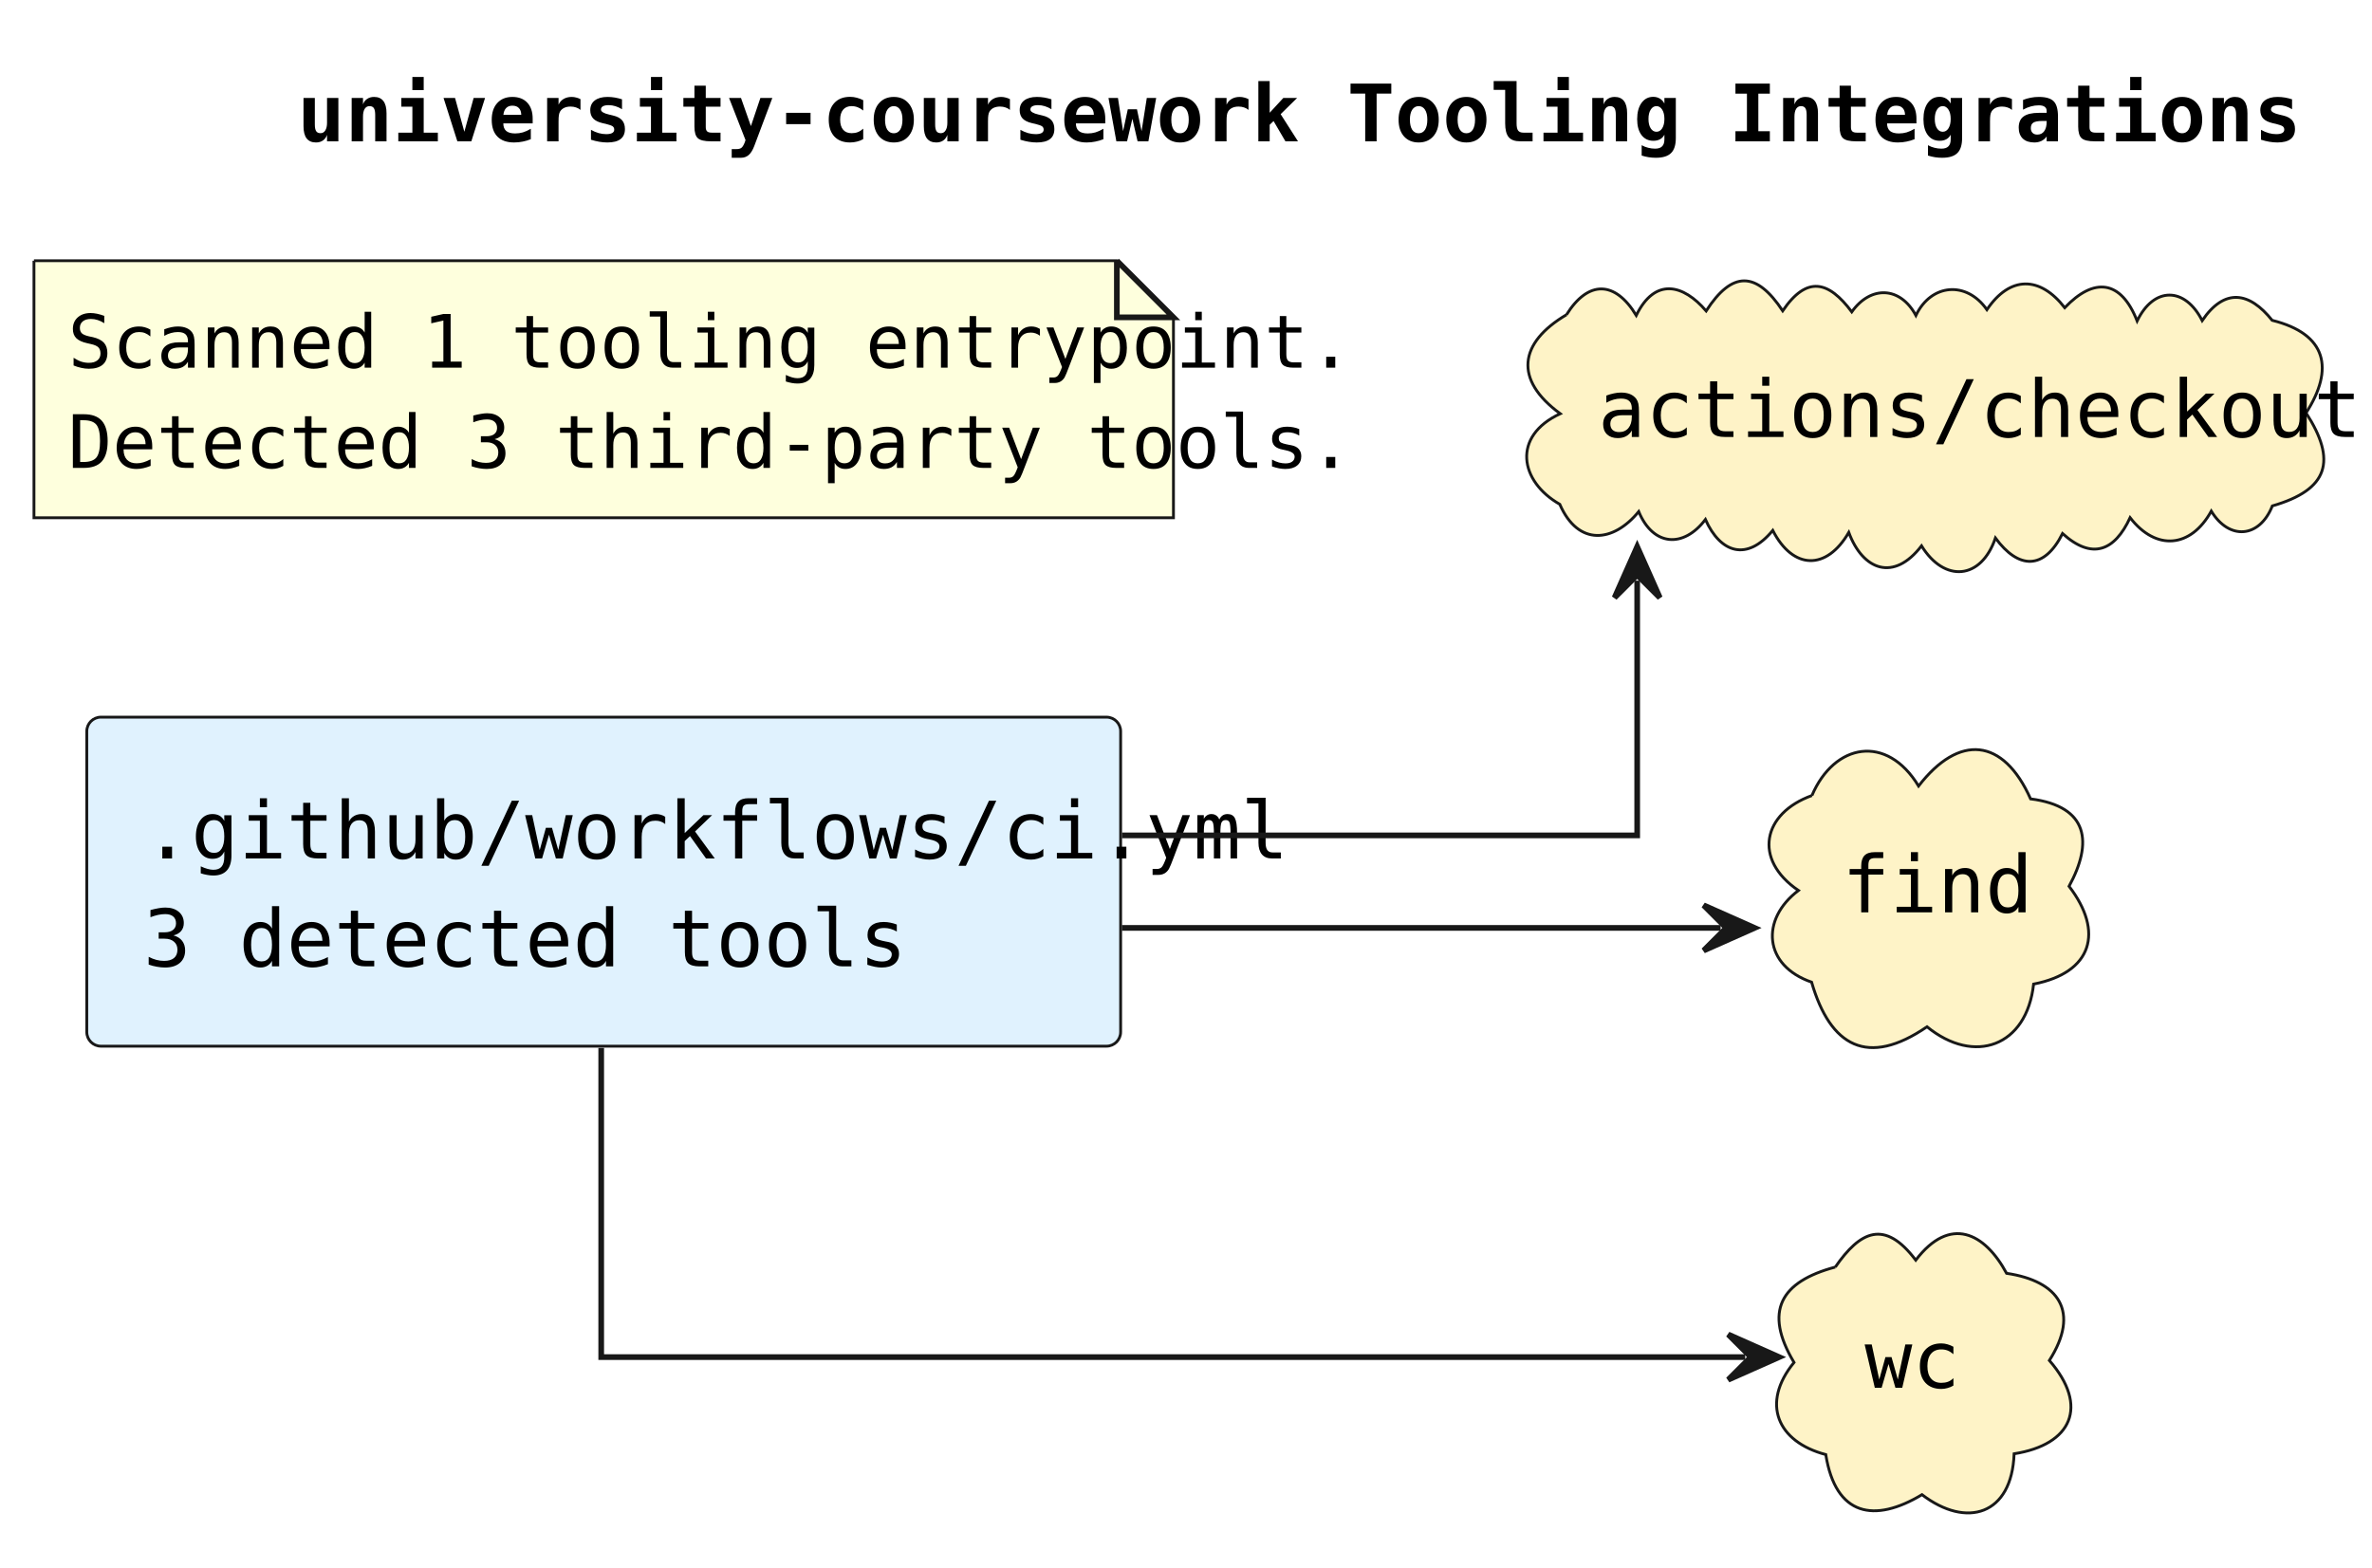
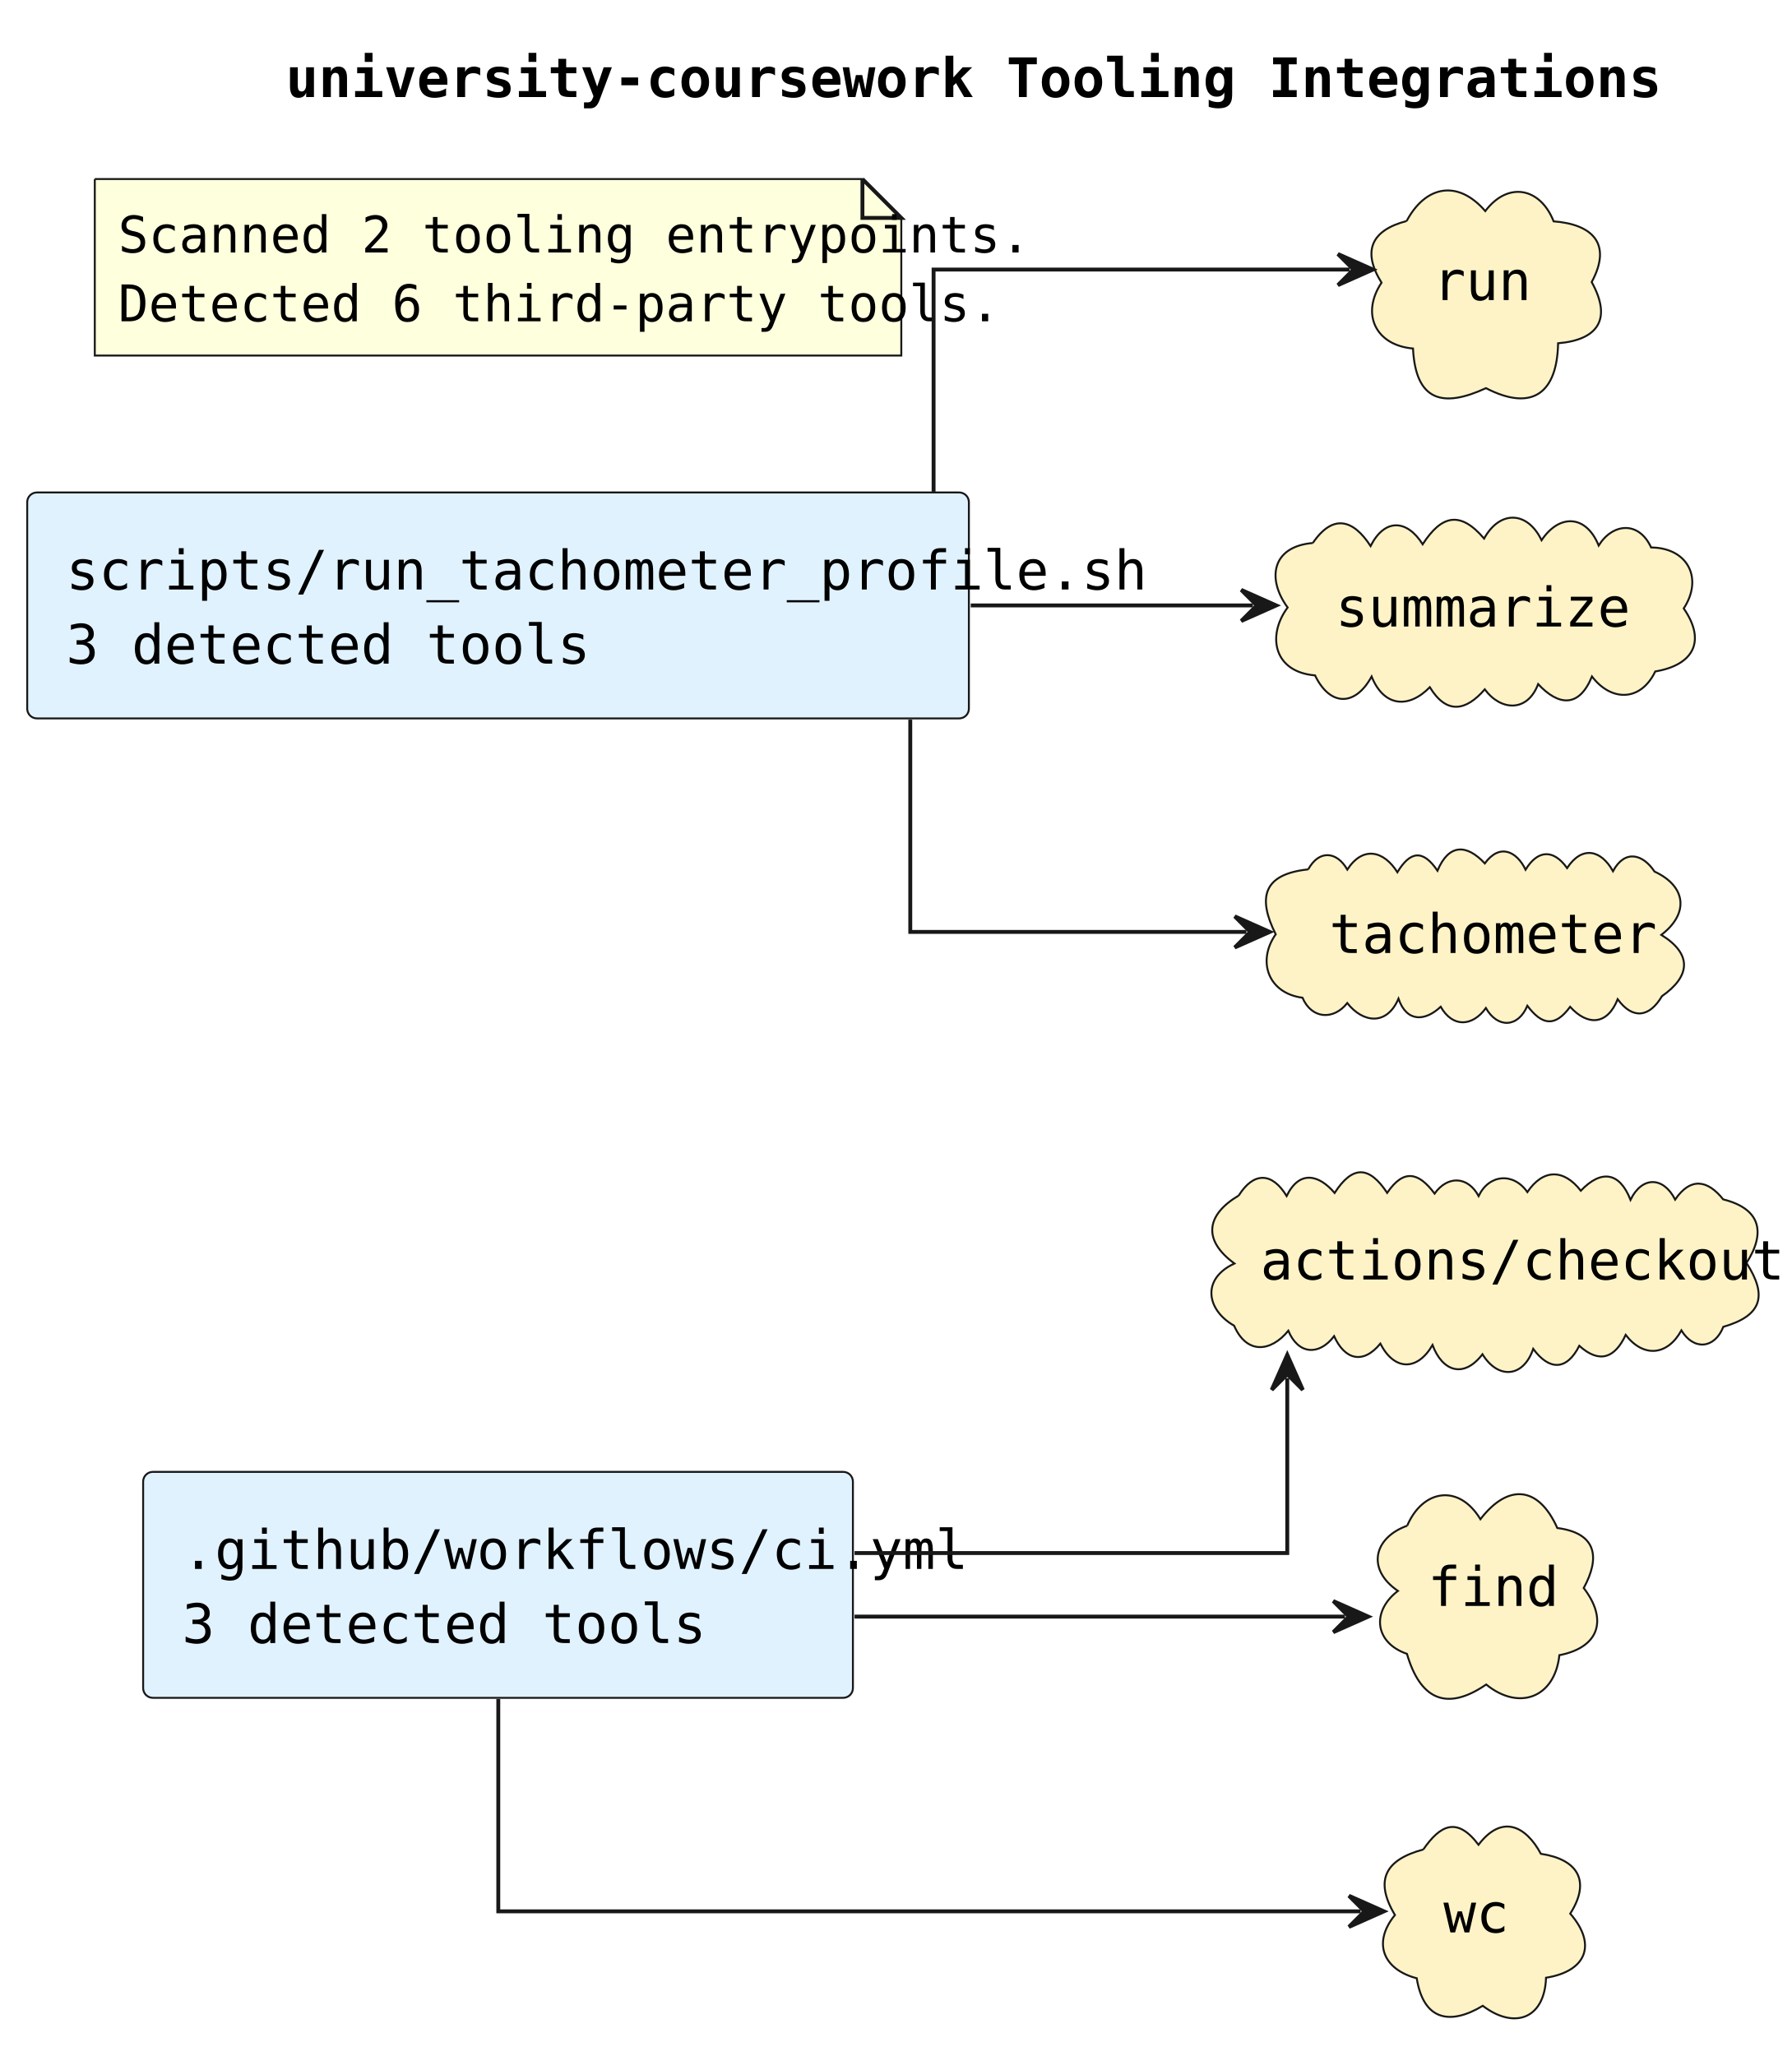
- <svg xmlns="http://www.w3.org/2000/svg" contentStyleType="text/css" data-diagram-type="DESCRIPTION" height="277px" preserveAspectRatio="none" style="width:419px;height:277px;background:#FFFFFF;" version="1.1" viewBox="0 0 419 277" width="419px" zoomAndPan="magnify">
+ <svg xmlns="http://www.w3.org/2000/svg" contentStyleType="text/css" data-diagram-type="DESCRIPTION" height="529px" preserveAspectRatio="none" style="width:461px;height:529px;background:#FFFFFF;" version="1.1" viewBox="0 0 461 529" width="461px" zoomAndPan="magnify">
  <defs />
  <g>
    <g class="title" data-source-line="1">
-       <text fill="#000000" font-family="Monospace" font-size="14" font-weight="bold" lengthAdjust="spacing" textLength="300.761" x="52.521" y="24.966">university-coursework Tooling Integrations</text>
+       <text fill="#000000" font-family="Monospace" font-size="14" font-weight="bold" lengthAdjust="spacing" textLength="300.761" x="73.526" y="24.966">university-coursework Tooling Integrations</text>
    </g>
    <g class="entity" data-qualified-name="source_github_workflows_ci_yml" data-source-line="7" id="ent0002">
-       <rect fill="#E0F2FE" height="58.136" rx="2.5" ry="2.5" style="stroke:#181818;stroke-width:0.5;" width="182.623" x="15.33" y="126.708" />
-       <text fill="#000000" font-family="Monospace" font-size="14" lengthAdjust="spacing" textLength="162.623" x="25.33" y="151.674">.github/workflows/ci.yml</text>
-       <text fill="#000000" font-family="Monospace" font-size="14" lengthAdjust="spacing" textLength="105.336" x="25.33" y="170.742">3 detected tools</text>
+       <rect fill="#E0F2FE" height="58.136" rx="2.5" ry="2.5" style="stroke:#181818;stroke-width:0.5;" width="182.623" x="36.83" y="378.708" />
+       <text fill="#000000" font-family="Monospace" font-size="14" lengthAdjust="spacing" textLength="162.623" x="46.83" y="403.674">.github/workflows/ci.yml</text>
+       <text fill="#000000" font-family="Monospace" font-size="14" lengthAdjust="spacing" textLength="105.336" x="46.83" y="422.742">3 detected tools</text>
    </g>
-     <g class="entity" data-qualified-name="tool_actions_checkout" data-source-line="8" id="ent0003">
-       <path d="M276.712,55.604 C280.564,49.445 285.307,49.585 289.036,55.726 C292.342,48.963 297.343,50.212 301.382,54.939 C306.002,47.791 310.263,47.916 314.904,54.919 C319.179,48.636 323.011,49.624 327.107,55.105 C330.439,50.419 335.652,50.572 338.433,55.738 C341.131,50.081 347.397,49.589 350.974,54.716 C355.054,48.679 360.352,48.738 364.725,54.37 C369.9,48.935 374.661,49.435 377.512,56.709 C380.483,50.584 385.963,50.669 389.002,56.644 C392.97,50.811 397.354,51.568 401.364,56.597 C411.046,59.007 412.356,65.167 407.358,72.955 C412.803,81.412 411.338,86.516 401.395,89.388 C399.147,95.06 393.787,95.531 390.611,90.307 C387.024,96.817 380.862,97.407 376.271,91.464 C373.538,97.366 369.567,98.981 364.337,94.271 C361.056,100.775 356.56,100.599 352.48,95.057 C349.952,102.496 343.434,102.963 339.426,96.441 C334.523,102.839 329.064,100.763 326.577,94.07 C322.641,100.847 316.719,100.692 313.148,93.713 C308.613,99.231 303.925,97.753 301.252,91.785 C297.374,96.903 292.015,96.525 289.471,90.39 C285.01,95.853 278.789,96.589 275.527,89.099 C268.429,85.047 267.028,77.064 275.609,73.093 C267.366,67.064 268.313,60.582 276.712,55.604" fill="#FEF3C7" style="stroke:#181818;stroke-width:0.5;" />
-       <text fill="#000000" font-family="Monospace" font-size="14" lengthAdjust="spacing" textLength="111.916" x="282.28" y="77.204">actions/checkout</text>
+     <g class="entity" data-qualified-name="source_scripts_run_tachometer_profile_sh" data-source-line="8" id="ent0003">
+       <rect fill="#E0F2FE" height="58.136" rx="2.5" ry="2.5" style="stroke:#181818;stroke-width:0.5;" width="242.291" x="7" y="126.708" />
+       <text fill="#000000" font-family="Monospace" font-size="14" lengthAdjust="spacing" textLength="222.291" x="17" y="151.674">scripts/run_tachometer_profile.sh</text>
+       <text fill="#000000" font-family="Monospace" font-size="14" lengthAdjust="spacing" textLength="105.336" x="17" y="170.742">3 detected tools</text>
    </g>
-     <g class="entity" data-qualified-name="tool_find" data-source-line="9" id="ent0004">
-       <path d="M320.064,140.561 C324.03,131.296 333.29,129.625 338.905,138.884 C346.045,129.626 353.852,130.323 358.691,141.15 C368.984,142.479 369.687,148.886 365.486,156.592 C371.665,164.627 369.617,171.843 359.225,173.874 C358.018,184.913 348.752,188.227 340.395,181.415 C329.904,188.611 323.317,184.905 320.006,173.531 C311.525,170.6 310.926,162.45 317.684,157.333 C309.584,151.825 311.373,143.687 320.064,140.561" fill="#FEF3C7" style="stroke:#181818;stroke-width:0.5;" />
-       <text fill="#000000" font-family="Monospace" font-size="14" lengthAdjust="spacing" textLength="25.69" x="325.4" y="161.204">find</text>
+     <g class="entity" data-qualified-name="tool_actions_checkout" data-source-line="9" id="ent0004">
+       <path d="M318.722,307.604 C322.574,301.445 327.317,301.585 331.046,307.726 C334.352,300.963 339.353,302.212 343.392,306.939 C348.012,299.791 352.273,299.916 356.914,306.919 C361.189,300.636 365.021,301.624 369.117,307.104 C372.449,302.419 377.662,302.572 380.443,307.738 C383.141,302.08 389.407,301.589 392.985,306.716 C397.064,300.679 402.362,300.738 406.735,306.37 C411.91,300.935 416.671,301.435 419.522,308.709 C422.493,302.584 427.973,302.669 431.012,308.644 C434.98,302.811 439.364,303.568 443.374,308.597 C453.056,311.007 454.366,317.167 449.368,324.955 C454.813,333.412 453.348,338.515 443.405,341.389 C441.157,347.06 435.797,347.531 432.621,342.307 C429.034,348.817 422.872,349.407 418.281,343.464 C415.548,349.366 411.577,350.981 406.347,346.271 C403.066,352.775 398.57,352.599 394.49,347.057 C391.962,354.497 385.444,354.963 381.436,348.441 C376.533,354.839 371.074,352.763 368.587,346.07 C364.651,352.848 358.729,352.692 355.158,345.713 C350.623,351.231 345.935,349.753 343.262,343.786 C339.384,348.903 334.025,348.525 331.481,342.39 C327.021,347.853 320.799,348.589 317.537,341.099 C310.439,337.047 309.038,329.064 317.619,325.093 C309.376,319.065 310.324,312.582 318.722,307.604" fill="#FEF3C7" style="stroke:#181818;stroke-width:0.5;" />
+       <text fill="#000000" font-family="Monospace" font-size="14" lengthAdjust="spacing" textLength="111.916" x="324.29" y="329.204">actions/checkout</text>
    </g>
-     <g class="entity" data-qualified-name="tool_wc" data-source-line="10" id="ent0005">
-       <path d="M324.196,223.873 C328.556,217.57 332.873,215.317 338.406,222.65 C344.461,214.703 350.589,217.801 354.451,224.976 C363.714,226.35 367.476,231.768 362.007,240.372 C369.05,248.474 365.963,255.261 355.782,256.86 C355.388,267.696 347.39,270.116 339.508,264.083 C331.117,269.134 324.255,267.898 322.512,257 C313.96,254.762 311.001,247.941 316.905,240.724 C311.481,231.644 314.57,226.441 324.196,223.873" fill="#FEF3C7" style="stroke:#181818;stroke-width:0.5;" />
-       <text fill="#000000" font-family="Monospace" font-size="14" lengthAdjust="spacing" textLength="17.724" x="329.38" y="245.204">wc</text>
+     <g class="entity" data-qualified-name="tool_find" data-source-line="10" id="ent0005">
+       <path d="M362.064,392.561 C366.03,383.296 375.29,381.625 380.905,390.884 C388.045,381.626 395.852,382.323 400.691,393.15 C410.984,394.479 411.687,400.885 407.486,408.592 C413.665,416.627 411.617,423.842 401.225,425.874 C400.018,436.913 390.752,440.227 382.395,433.415 C371.904,440.611 365.317,436.905 362.006,425.531 C353.525,422.6 352.926,414.45 359.684,409.334 C351.584,403.825 353.373,395.687 362.064,392.561" fill="#FEF3C7" style="stroke:#181818;stroke-width:0.5;" />
+       <text fill="#000000" font-family="Monospace" font-size="14" lengthAdjust="spacing" textLength="25.69" x="367.4" y="413.204">find</text>
    </g>
-     <g class="entity" data-qualified-name="toolingGraphSummary" data-source-line="15" id="ent0009">
-       <path d="M6,46.068 L6,91.48 L207.284,91.48 L207.284,56.068 L197.284,46.068 L6,46.068" fill="#FEFFDD" style="stroke:#181818;stroke-width:0.5;" />
-       <path d="M197.284,46.068 L197.284,56.068 L207.284,56.068 L197.284,46.068" fill="#FEFFDD" style="stroke:#181818;stroke-width:1;" />
-       <text fill="#000000" font-family="Monospace" font-size="13" lengthAdjust="spacing" textLength="180.284" x="12" y="64.965">Scanned 1 tooling entrypoint.</text>
-       <text fill="#000000" font-family="Monospace" font-size="13" lengthAdjust="spacing" textLength="171.782" x="12" y="82.671">Detected 3 third-party tools.</text>
+     <g class="entity" data-qualified-name="tool_run" data-source-line="11" id="ent0006">
+       <path d="M361.92,56.871 C366.792,47.729 375.095,46.13 382.155,54.314 C388.019,46.55 396.344,48.288 399.743,56.953 C409.332,57.661 415.022,62.414 409.534,72.574 C414.769,82.02 411.267,87.44 400.893,88.323 C400.655,101.047 394.323,106.042 382.33,99.871 C371.423,104.904 364.261,103.418 363.56,89.67 C353.899,88.836 350.111,80.744 355.464,72.733 C350.409,64.606 352.825,59.238 361.92,56.871" fill="#FEF3C7" style="stroke:#181818;stroke-width:0.5;" />
+       <text fill="#000000" font-family="Monospace" font-size="14" lengthAdjust="spacing" textLength="23.086" x="368.71" y="77.204">run</text>
    </g>
-     <g class="link" data-entity-1="ent0002" data-entity-2="ent0003" data-link-type="dependency" data-source-line="11" id="lnk6">
-       <path d="M198.19,147.598 C243.74,147.598 289.2,147.598 289.2,147.598 C289.2,147.598 289.2,124.718 289.2,102.598" fill="none" id="source_github_workflows_ci_yml-to-tool_actions_checkout" style="stroke:#181818;stroke-width:1;" />
-       <polygon fill="#181818" points="289.2,96.598,285.2,105.598,289.2,101.598,293.2,105.598,289.2,96.598" style="stroke:#181818;stroke-width:1;" />
+     <g class="entity" data-qualified-name="tool_summarize" data-source-line="12" id="ent0007">
+       <path d="M337.786,139.708 C342.981,132.088 348.218,133.662 352.645,140.496 C356.262,133.345 361.969,133.579 366.05,140.039 C370.884,132.575 375.651,131.305 381.856,138.567 C385.917,131.2 393.017,131.466 396.641,139.001 C401.225,132.141 408.116,132.418 411.332,140.359 C414.969,134.545 421.669,133.982 424.832,140.863 C434.199,140.934 438.309,148.751 433.219,156.551 C439.164,165.164 435.491,171.167 425.896,172.759 C422.114,180.611 414.524,180.518 409.606,174.052 C406.3,182.169 401.018,181.66 395.76,176.017 C392.967,183.397 386.084,182.885 382.025,177.366 C377.196,182.943 372.226,183.922 367.888,176.818 C362.33,182.486 356.009,181.795 352.912,174.066 C348.722,181.786 342.232,181.826 338.358,173.775 C327.798,172.92 325.865,163.618 331.307,156.304 C325.993,149.121 327.059,140.63 337.786,139.708" fill="#FEF3C7" style="stroke:#181818;stroke-width:0.5;" />
+       <text fill="#000000" font-family="Monospace" font-size="14" lengthAdjust="spacing" textLength="73.262" x="343.62" y="161.204">summarize</text>
    </g>
-     <g class="link" data-entity-1="ent0002" data-entity-2="ent0004" data-link-type="dependency" data-source-line="12" id="lnk7">
-       <path d="M198.18,163.948 C238.13,163.948 276.12,163.948 303.94,163.948" fill="none" id="source_github_workflows_ci_yml-to-tool_find" style="stroke:#181818;stroke-width:1;" />
-       <polygon fill="#181818" points="309.94,163.948,300.94,159.948,304.94,163.948,300.94,167.948,309.94,163.948" style="stroke:#181818;stroke-width:1;" />
+     <g class="entity" data-qualified-name="tool_tachometer" data-source-line="13" id="ent0008">
+       <path d="M336.597,223.691 C339.371,218.617 343.926,218.977 346.657,223.734 C350.738,217.509 356.086,218.935 359.543,224.421 C362.861,218.934 366.116,218.508 369.858,224.024 C372.749,217.119 377.302,217.081 382.036,222.149 C385.851,216.911 390.242,219.011 392.523,223.76 C395.656,218.631 399.685,218.416 403.206,223.347 C407.047,217.506 411.951,218.628 415.018,224.152 C418.086,218.449 422.727,219.748 425.702,224.25 C433.931,228.061 434.612,235.075 427.45,240.537 C435.47,245.501 434.951,251.182 427.618,256.31 C424.436,261.712 420.149,262.453 416.221,257.1 C413.563,263.765 408.502,264.024 403.988,259.05 C400.022,264.434 396.705,263.698 392.987,258.785 C390.579,264.473 385.315,264.615 382.312,259.367 C378.902,264.103 373.805,264.52 370.689,259.033 C366.665,262.812 361.955,263.092 359.823,256.959 C356.823,263.978 350.686,263.217 346.647,258.086 C343.103,262.564 337.477,262.2 335.125,256.709 C326.318,255.56 323.363,247.314 328.239,240.391 C323.522,230.988 324.942,224.899 336.597,223.691" fill="#FEF3C7" style="stroke:#181818;stroke-width:0.5;" />
+       <text fill="#000000" font-family="Monospace" font-size="14" lengthAdjust="spacing" textLength="76.468" x="342.02" y="245.204">tachometer</text>
    </g>
-     <g class="link" data-entity-1="ent0002" data-entity-2="ent0005" data-link-type="dependency" data-source-line="13" id="lnk8">
-       <path d="M106.2,185.158 C106.2,209.378 106.2,239.778 106.2,239.778 C106.2,239.778 249,239.778 308.28,239.778" fill="none" id="source_github_workflows_ci_yml-to-tool_wc" style="stroke:#181818;stroke-width:1;" />
-       <polygon fill="#181818" points="314.28,239.778,305.28,235.778,309.28,239.778,305.28,243.778,314.28,239.778" style="stroke:#181818;stroke-width:1;" />
+     <g class="entity" data-qualified-name="tool_wc" data-source-line="14" id="ent0009">
+       <path d="M366.206,475.873 C370.566,469.57 374.883,467.317 380.416,474.65 C386.471,466.703 392.599,469.801 396.461,476.976 C405.724,478.35 409.486,483.767 404.017,492.372 C411.06,500.474 407.973,507.26 397.792,508.86 C397.398,519.696 389.4,522.116 381.518,516.083 C373.127,521.134 366.265,519.898 364.522,509 C355.97,506.762 353.011,499.941 358.915,492.724 C353.491,483.644 356.58,478.441 366.206,475.873" fill="#FEF3C7" style="stroke:#181818;stroke-width:0.5;" />
+       <text fill="#000000" font-family="Monospace" font-size="14" lengthAdjust="spacing" textLength="17.724" x="371.39" y="497.204">wc</text>
+     </g>
+     <g class="entity" data-qualified-name="toolingGraphSummary" data-source-line="22" id="ent0016">
+       <path d="M24.39,46.068 L24.39,91.48 L231.901,91.48 L231.901,56.068 L221.901,46.068 L24.39,46.068" fill="#FEFFDD" style="stroke:#181818;stroke-width:0.5;" />
+       <path d="M221.901,46.068 L221.901,56.068 L231.901,56.068 L221.901,46.068" fill="#FEFFDD" style="stroke:#181818;stroke-width:1;" />
+       <text fill="#000000" font-family="Monospace" font-size="13" lengthAdjust="spacing" textLength="186.511" x="30.39" y="64.965">Scanned 2 tooling entrypoints.</text>
+       <text fill="#000000" font-family="Monospace" font-size="13" lengthAdjust="spacing" textLength="171.782" x="30.39" y="82.671">Detected 6 third-party tools.</text>
+     </g>
+     <g class="link" data-entity-1="ent0002" data-entity-2="ent0004" data-link-type="dependency" data-source-line="15" id="lnk10">
+       <path d="M219.87,399.598 C273.69,399.598 331.21,399.598 331.21,399.598 C331.21,399.598 331.21,376.718 331.21,354.598" fill="none" id="source_github_workflows_ci_yml-to-tool_actions_checkout" style="stroke:#181818;stroke-width:1;" />
+       <polygon fill="#181818" points="331.21,348.598,327.21,357.598,331.21,353.598,335.21,357.598,331.21,348.598" style="stroke:#181818;stroke-width:1;" />
+     </g>
+     <g class="link" data-entity-1="ent0002" data-entity-2="ent0005" data-link-type="dependency" data-source-line="16" id="lnk11">
+       <path d="M219.87,415.948 C266.61,415.948 314.17,415.948 346.05,415.948" fill="none" id="source_github_workflows_ci_yml-to-tool_find" style="stroke:#181818;stroke-width:1;" />
+       <polygon fill="#181818" points="352.05,415.948,343.05,411.948,347.05,415.948,343.05,419.948,352.05,415.948" style="stroke:#181818;stroke-width:1;" />
+     </g>
+     <g class="link" data-entity-1="ent0002" data-entity-2="ent0009" data-link-type="dependency" data-source-line="17" id="lnk12">
+       <path d="M128.21,437.158 C128.21,461.378 128.21,491.778 128.21,491.778 C128.21,491.778 287,491.778 350.08,491.778" fill="none" id="source_github_workflows_ci_yml-to-tool_wc" style="stroke:#181818;stroke-width:1;" />
+       <polygon fill="#181818" points="356.08,491.778,347.08,487.778,351.08,491.778,347.08,495.778,356.08,491.778" style="stroke:#181818;stroke-width:1;" />
+     </g>
+     <g class="link" data-entity-1="ent0003" data-entity-2="ent0006" data-link-type="dependency" data-source-line="18" id="lnk13">
+       <path d="M240.21,126.518 C240.21,101.448 240.21,69.358 240.21,69.358 C240.21,69.358 306.55,69.358 347.25,69.358" fill="none" id="source_scripts_run_tachometer_profile_sh-to-tool_run" style="stroke:#181818;stroke-width:1;" />
+       <polygon fill="#181818" points="353.25,69.358,344.25,65.358,348.25,69.358,344.25,73.358,353.25,69.358" style="stroke:#181818;stroke-width:1;" />
+     </g>
+     <g class="link" data-entity-1="ent0003" data-entity-2="ent0007" data-link-type="dependency" data-source-line="19" id="lnk14">
+       <path d="M249.77,155.778 C277.47,155.778 299.45,155.778 322.37,155.778" fill="none" id="source_scripts_run_tachometer_profile_sh-to-tool_summarize" style="stroke:#181818;stroke-width:1;" />
+       <polygon fill="#181818" points="328.37,155.778,319.37,151.778,323.37,155.778,319.37,159.778,328.37,155.778" style="stroke:#181818;stroke-width:1;" />
+     </g>
+     <g class="link" data-entity-1="ent0003" data-entity-2="ent0008" data-link-type="dependency" data-source-line="20" id="lnk15">
+       <path d="M234.21,185.158 C234.21,209.378 234.21,239.778 234.21,239.778 C234.21,239.778 279.02,239.778 320.7,239.778" fill="none" id="source_scripts_run_tachometer_profile_sh-to-tool_tachometer" style="stroke:#181818;stroke-width:1;" />
+       <polygon fill="#181818" points="326.7,239.778,317.7,235.778,321.7,239.778,317.7,243.778,326.7,239.778" style="stroke:#181818;stroke-width:1;" />
    </g>
  </g>
</svg>
